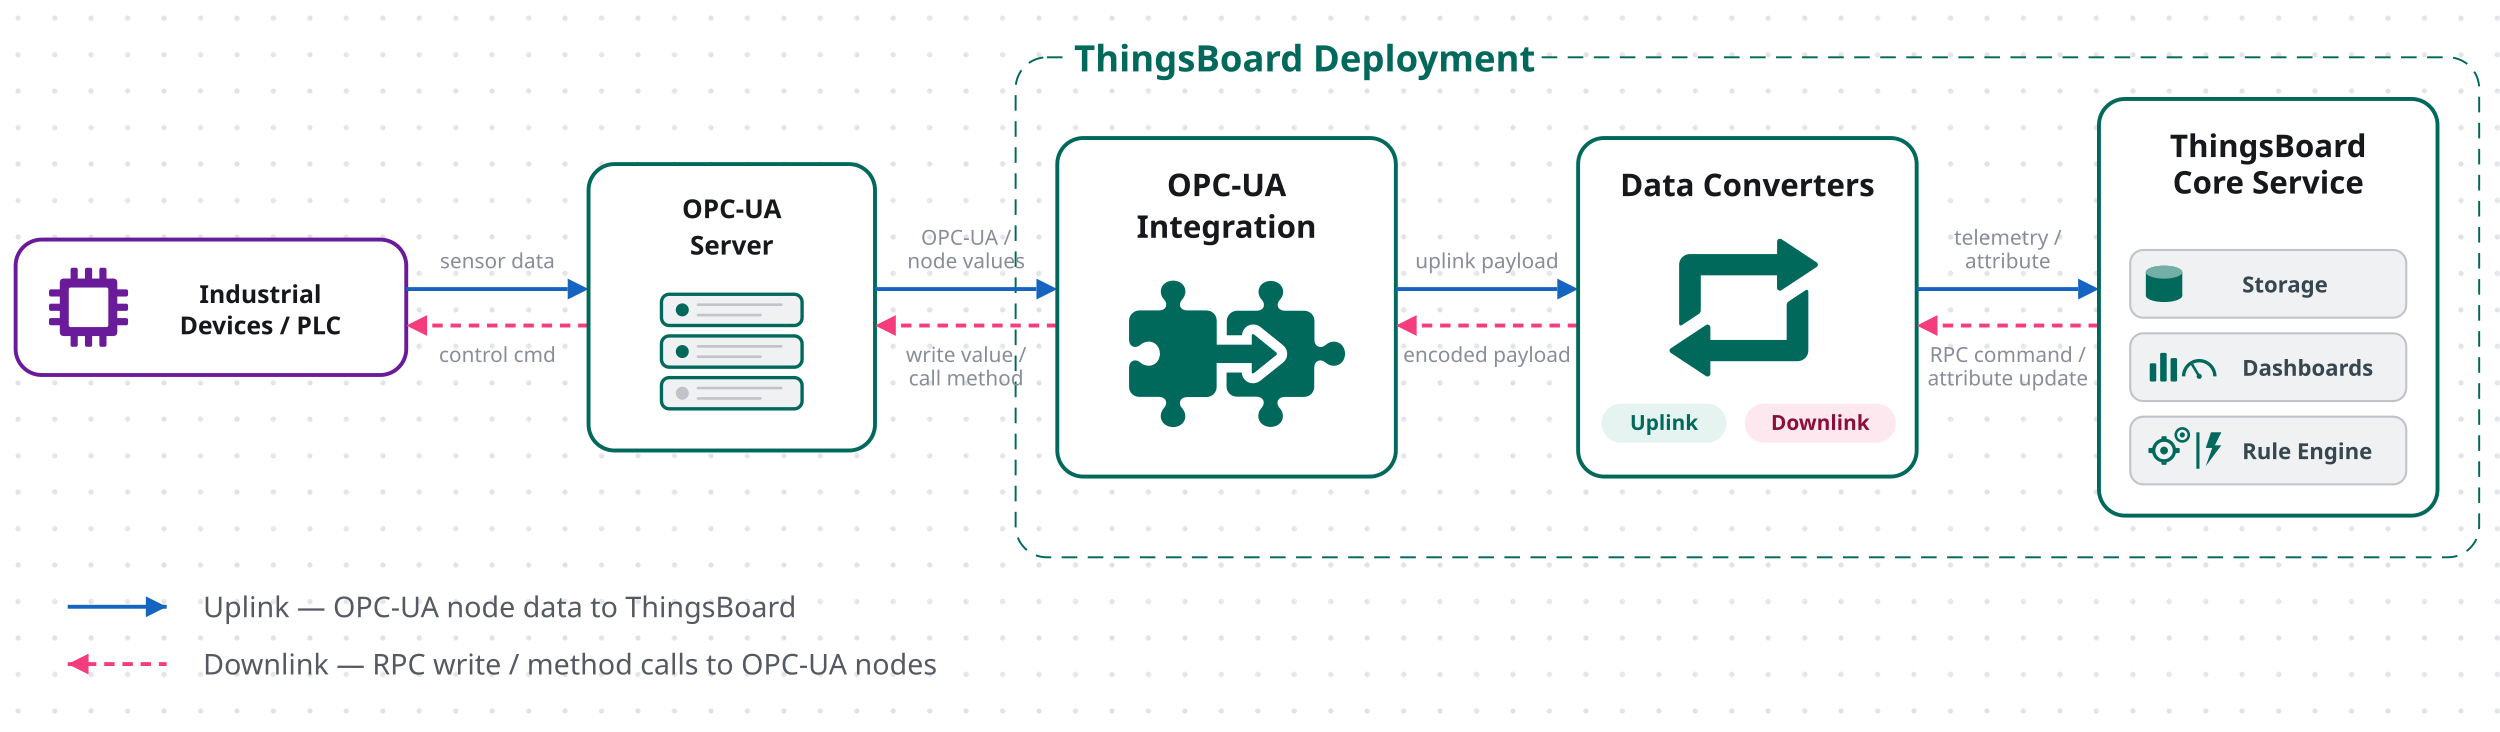
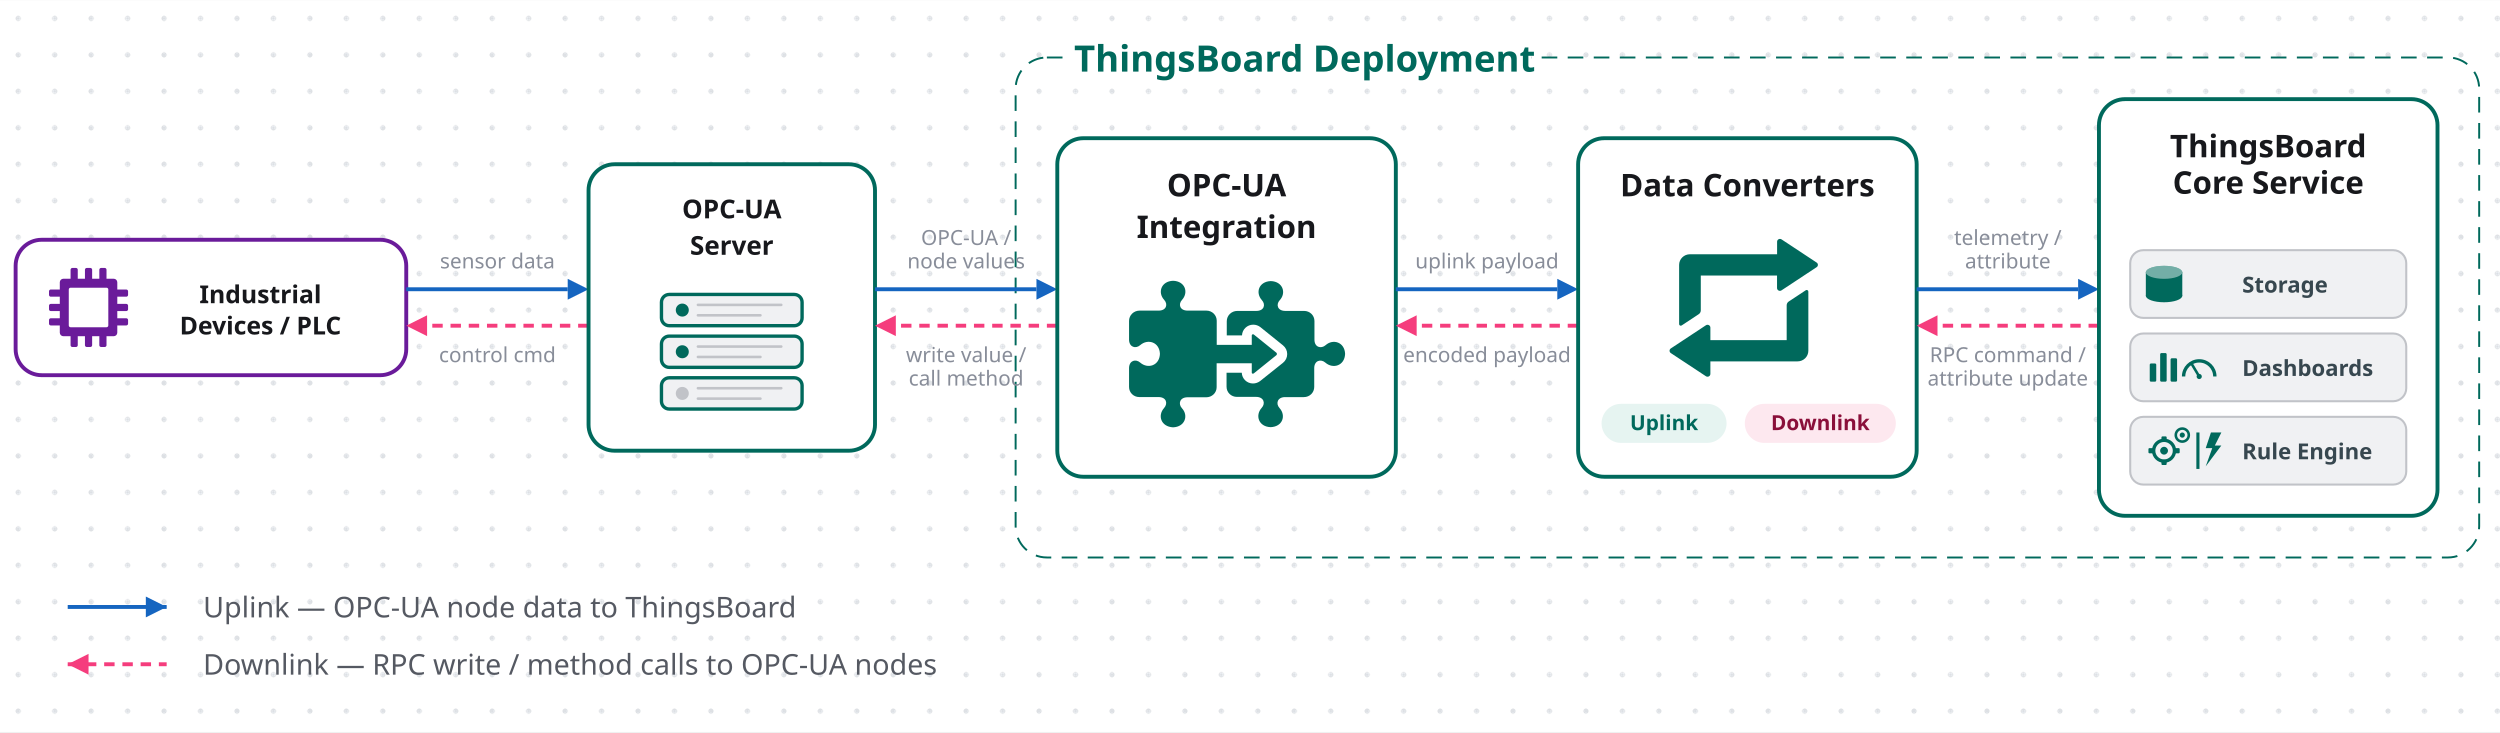
- <svg xmlns="http://www.w3.org/2000/svg" width="960" height="281" viewBox="0 0 960 281">
+ <svg xmlns="http://www.w3.org/2000/svg" width="1400" height="410" viewBox="0 0 960 281">
  <defs>
    <pattern id="dots" x="0" y="0" width="14" height="14" patternUnits="userSpaceOnUse">
      <circle cx="7" cy="7" r="1" fill="#dde0e4" />
    </pattern>
    <clipPath id="clip0">
      <path fill="#fff" d="M0 0h960v281H0z" />
    </clipPath>
  </defs>
  <g clip-path="url(#clip0)">
    <path fill="#fff" d="M0 0h960v281H0z" />
    <rect width="960" height="281" fill="url(#dots)" />
    <g transform="translate(0,33)">
      <rect x="390" y="-11" width="562" height="192" rx="12" fill="none" stroke="#00695c" stroke-width="0.75" stroke-dasharray="6,4" />
      <rect x="410" y="-18" width="178" height="14" fill="#fff" />
      <text x="501" y="-11" text-anchor="middle" font-family="system-ui,sans-serif" font-size="14" fill="#00695c" font-weight="600" dominant-baseline="central" textLength="174" lengthAdjust="spacing">ThingsBoard Deployment</text>
      <rect x="6" y="59" width="150" height="52" rx="10" fill="#fff" stroke="#6a1b9a" stroke-width="1.5" />
      <g transform="translate(13.3,64.3) scale(0.69)" fill="#6a1b9a">
        <rect x="14" y="14" width="32" height="32" rx="2" fill="#6a1b9a" />
        <rect x="19" y="19" width="22" height="22" rx="1" fill="#fff" />
        <rect x="20" y="8" width="4" height="7" rx="1" />
        <rect x="28" y="8" width="4" height="7" rx="1" />
        <rect x="36" y="8" width="4" height="7" rx="1" />
        <rect x="20" y="45" width="4" height="7" rx="1" />
        <rect x="28" y="45" width="4" height="7" rx="1" />
        <rect x="36" y="45" width="4" height="7" rx="1" />
        <rect x="8" y="20" width="7" height="4" rx="1" />
        <rect x="8" y="28" width="7" height="4" rx="1" />
        <rect x="8" y="36" width="7" height="4" rx="1" />
        <rect x="45" y="20" width="7" height="4" rx="1" />
        <rect x="45" y="28" width="7" height="4" rx="1" />
        <rect x="45" y="36" width="7" height="4" rx="1" />
      </g>
      <text x="100" y="80" text-anchor="middle" font-family="system-ui,sans-serif" font-size="9.5" fill="#17181c" font-weight="600" dominant-baseline="middle">Industrial</text>
      <text x="100" y="92" text-anchor="middle" font-family="system-ui,sans-serif" font-size="9.5" fill="#17181c" font-weight="600" dominant-baseline="middle">Devices / PLC</text>
      <line x1="156" y1="78" x2="218" y2="78" stroke="#1565c0" stroke-width="1.5" />
      <polygon points="218,74 226,78 218,82" fill="#1565c0" />
      <text x="191" y="70" text-anchor="middle" font-family="system-ui,sans-serif" font-size="8" fill="#888d99">sensor data</text>
      <line x1="226" y1="92" x2="164" y2="92" stroke="#f53d7d" stroke-width="1.5" stroke-dasharray="4,3" />
      <polygon points="164,88 156,92 164,96" fill="#f53d7d" />
      <text x="191" y="106" text-anchor="middle" font-family="system-ui,sans-serif" font-size="8" fill="#888d99">control cmd</text>
      <rect x="226" y="30" width="110" height="110" rx="10" fill="#fff" stroke="#00695c" stroke-width="1.5" />
      <text x="281" y="43" text-anchor="middle" font-size="10" fill="#17181c" font-weight="600" dominant-baseline="hanging" font-family="system-ui,sans-serif">OPC-UA</text>
      <text x="281" y="57" text-anchor="middle" font-size="10" fill="#17181c" font-weight="600" dominant-baseline="hanging" font-family="system-ui,sans-serif">Server</text>
      <g fill="none" stroke="#00695c" stroke-width="1.3" stroke-linecap="round">
        <rect x="254" y="80" width="54" height="12" rx="3" fill="#f0f1f3" stroke="#00695c" />
        <circle cx="262" cy="86" r="2.5" fill="#00695c" stroke="none" />
        <line x1="268" y1="84" x2="300" y2="84" stroke="#c1c3c8" stroke-width="1" />
        <line x1="268" y1="88" x2="292" y2="88" stroke="#c1c3c8" stroke-width="1" />
        <rect x="254" y="96" width="54" height="12" rx="3" fill="#f0f1f3" stroke="#00695c" />
        <circle cx="262" cy="102" r="2.5" fill="#00695c" stroke="none" />
        <line x1="268" y1="100" x2="300" y2="100" stroke="#c1c3c8" stroke-width="1" />
        <line x1="268" y1="104" x2="292" y2="104" stroke="#c1c3c8" stroke-width="1" />
        <rect x="254" y="112" width="54" height="12" rx="3" fill="#f0f1f3" stroke="#00695c" />
        <circle cx="262" cy="118" r="2.5" fill="#c1c3c8" stroke="none" />
        <line x1="268" y1="116" x2="300" y2="116" stroke="#c1c3c8" stroke-width="1" />
        <line x1="268" y1="120" x2="292" y2="120" stroke="#c1c3c8" stroke-width="1" />
      </g>
      <line x1="336" y1="78" x2="398" y2="78" stroke="#1565c0" stroke-width="1.5" />
      <polygon points="398,74 406,78 398,82" fill="#1565c0" />
      <text x="371" y="61" text-anchor="middle" font-family="system-ui,sans-serif" font-size="8" fill="#888d99">OPC-UA /</text>
      <text x="371" y="70" text-anchor="middle" font-family="system-ui,sans-serif" font-size="8" fill="#888d99">node values</text>
      <line x1="406" y1="92" x2="344" y2="92" stroke="#f53d7d" stroke-width="1.5" stroke-dasharray="4,3" />
      <polygon points="344,88 336,92 344,96" fill="#f53d7d" />
      <text x="371" y="106" text-anchor="middle" font-family="system-ui,sans-serif" font-size="8" fill="#888d99">write value /</text>
      <text x="371" y="115" text-anchor="middle" font-family="system-ui,sans-serif" font-size="8" fill="#888d99">call method</text>
      <rect x="406" y="20" width="130" height="130" rx="10" fill="#fff" stroke="#00695c" stroke-width="1.5" />
      <text x="471" y="33" text-anchor="middle" font-size="12" fill="#17181c" font-weight="600" dominant-baseline="hanging" font-family="system-ui,sans-serif">OPC-UA</text>
      <text x="471" y="49" text-anchor="middle" font-size="12" fill="#17181c" font-weight="600" dominant-baseline="hanging" font-family="system-ui,sans-serif">Integration</text>
      <g transform="matrix(-0.16987,0,0,-0.166552,516.5201,143.5578)" fill="#00695c">
        <path d="m 465.3,145.05 h -43.5 c -17.7,0 -21.8,-14.7 -12.6,-25.3 15.2,-17.2 7.1,-43 -20.2,-44.5 -27.3,1 -35.4,27.3 -20.2,44 9.1,10.1 5.1,25.3 -12.6,25.3 h -42.5 c -12.6,0 -23.3,10.1 -23.3,23.3 v 55.1 h -1 -78.4 v -21.8 c 0,-2 -2.5,-3 -4.6,-1.5 l -51.1,42 c -1.5,1.5 -1.5,4 0,5.6 l 51.1,42 c 2,1.5 4.6,0 4.6,-2 v -21.8 h 78.2 1 v 55.6 c 0,12.6 10.1,23.3 23.3,23.3 H 356 c 17.7,0 21.8,14.7 12.6,24.8 -15.2,17.2 -7.1,43 20.2,44 27.3,-1 35.4,-27.3 20.2,-44 -9.1,-10.1 -5.1,-24.8 12.6,-24.8 h 43 c 13.2,0 23.8,-10.6 23.8,-23.8 v -43.6 c -0.5,-17.2 -15.2,-21.2 -25.3,-12.1 -17.2,15.2 -43.5,7.1 -44.5,-20.2 1,-27.3 27.3,-35.4 44.5,-20.2 10.1,9.1 24.8,5.1 25.3,-12.1 v -44 c 0.1,-12.7 -10,-23.3 -23.1,-23.3 z" />
        <path d="m 244.7,145.45 h -43.5 c -17.7,0 -21.8,-15.2 -12.6,-25.3 15.2,-17.2 7.1,-43.5 -20.2,-44.5 -27.3,1 -35.4,26.8 -20.2,44 9.1,10.1 5.1,25.3 -12.6,25.3 H 93.1 c -13.2,0 -23.3,10.6 -23.3,23.3 v 43.5 c 0,17.7 -15.2,21.8 -25.3,12.6 -17.2,-15.2 -43.5,-7.1 -44.5,20.2 1,27.3 27.3,35.4 44,20.2 10.1,-9.1 25.3,-5.1 25.3,12.6 v 43 c 0,13.2 10.6,23.3 23.3,23.3 h 42.5 c 17.7,0 21.8,14.7 12.6,24.8 -15.2,16.7 -7.1,43 20.2,44 27.3,-1 35.4,-26.8 20.2,-44 -9.1,-10.1 -5.1,-24.8 12.6,-24.8 h 43 c 13.2,0 23.8,-10.6 23.8,-23.8 v -32.7 h -34.4 c -0.5,13.7 -11.7,24.8 -25.3,24.8 -6.1,0 -11.6,-2 -16.2,-5.6 l -51.1,-42 c -6.1,-5.1 -9.6,-12.1 -9.6,-20.2 0,-8.1 3.5,-15.2 9.6,-20.2 l 51.6,-42 c 4.6,-3.5 10.1,-5.6 16.2,-5.6 13.7,0 24.8,11.1 25.3,24.8 H 268 v -32.4 c 0,-13.2 -10.6,-23.3 -23.3,-23.3 z" />
      </g>
      <line x1="536" y1="78" x2="598" y2="78" stroke="#1565c0" stroke-width="1.5" />
      <polygon points="598,74 606,78 598,82" fill="#1565c0" />
      <text x="571" y="70" text-anchor="middle" font-family="system-ui,sans-serif" font-size="8" fill="#888d99">uplink payload</text>
      <line x1="606" y1="92" x2="544" y2="92" stroke="#f53d7d" stroke-width="1.5" stroke-dasharray="4,3" />
      <polygon points="544,88 536,92 544,96" fill="#f53d7d" />
      <text x="571" y="106" text-anchor="middle" font-family="system-ui,sans-serif" font-size="8" fill="#888d99">encoded payload</text>
      <rect x="606" y="20" width="130" height="130" rx="10" fill="#fff" stroke="#00695c" stroke-width="1.5" />
      <text x="671" y="33" text-anchor="middle" font-size="12" fill="#17181c" font-weight="600" dominant-baseline="hanging" font-family="system-ui,sans-serif">Data Converters</text>
      <g transform="matrix(0.217828,0,0,0.213574,616.2844,53.1842)" fill="#00695c">
        <path d="m 373.23,68.177 -61.8,-41.6 c -3.4,-2.3 -7.9,0.1 -7.9,4.2 v 22.5 h -153.6 c -10.6,0 -19.1,8.6 -19.1,19.1 v 106.5 c 0,2.3 2.6,3.7 4.5,2.4 l 30,-20.2 c 2.3,-1.5 3.7,-4.1 3.7,-6.9 v -62.7 h 134.4 v 22.5 c 0,4.1 4.5,6.5 7.9,4.2 l 61.8,-41.6 c 3.1,-2 3.1,-6.4 0.1,-8.4 z" />
        <path d="m 354.13,117.98 -30,20.2 c -2.3,1.5 -3.7,4.1 -3.7,6.9 v 62.6 h -134.5 v -22.5 c 0,-4.1 -4.5,-6.5 -7.9,-4.2 l -61.8,41.6 c -3,2 -3,6.4 0,8.4 l 61.8,41.6 c 3.4,2.3 7.9,-0.1 7.9,-4.2 v -22.5 h 153.5 c 10.6,0.1 19.2,-8.5 19.2,-19.1 v -106.4 c 0,-2.3 -2.6,-3.7 -4.5,-2.4 z" />
      </g>
      <rect x="615" y="122" width="48" height="15" rx="7.5" fill="#e6f4f1" />
      <text x="639" y="129" text-anchor="middle" font-size="8" fill="#00695c" font-weight="700" dominant-baseline="central" font-family="system-ui,sans-serif">Uplink</text>
      <rect x="670" y="122" width="58" height="15" rx="7.5" fill="#fde8ef" />
      <text x="699" y="129" text-anchor="middle" font-size="8" fill="#8a0f3a" font-weight="700" dominant-baseline="central" font-family="system-ui,sans-serif">Downlink</text>
      <line x1="736" y1="78" x2="798" y2="78" stroke="#1565c0" stroke-width="1.5" />
      <polygon points="798,74 806,78 798,82" fill="#1565c0" />
      <text x="771" y="61" text-anchor="middle" font-family="system-ui,sans-serif" font-size="8" fill="#888d99">telemetry /</text>
      <text x="771" y="70" text-anchor="middle" font-family="system-ui,sans-serif" font-size="8" fill="#888d99">attribute</text>
      <line x1="806" y1="92" x2="744" y2="92" stroke="#f53d7d" stroke-width="1.5" stroke-dasharray="4,3" />
      <polygon points="744,88 736,92 744,96" fill="#f53d7d" />
      <text x="771" y="106" text-anchor="middle" font-family="system-ui,sans-serif" font-size="8" fill="#888d99">RPC command /</text>
      <text x="771" y="115" text-anchor="middle" font-family="system-ui,sans-serif" font-size="8" fill="#888d99">attribute update</text>
      <rect x="806" y="5" width="130" height="160" rx="10" fill="#fff" stroke="#00695c" stroke-width="1.5" />
      <text x="871" y="18" text-anchor="middle" font-size="12" fill="#17181c" font-weight="600" dominant-baseline="hanging" font-family="system-ui,sans-serif">ThingsBoard</text>
      <text x="871" y="32" text-anchor="middle" font-size="12" fill="#17181c" font-weight="600" dominant-baseline="hanging" font-family="system-ui,sans-serif">Core Service</text>
      <g transform="translate(117,5)">
        <rect x="701" y="58" width="106" height="26" rx="5" fill="#f0f1f3" stroke="#c1c3c8" stroke-width=".8" />
        <g fill="#00695c" transform="translate(45,1.5)">
          <ellipse cx="669" cy="65" rx="7" ry="2.5" fill="#00695c" />
          <rect x="662" y="65" width="14" height="9" fill="#00695c" />
          <ellipse cx="669" cy="74" rx="7" ry="2.5" fill="#00695c" />
          <ellipse cx="669" cy="65" rx="7" ry="2.5" fill="#e6f4f1" opacity=".5" />
        </g>
        <text x="744" y="71" text-anchor="start" font-family="system-ui,sans-serif" font-size="8.5" fill="#37474f" font-weight="600" dominant-baseline="central">Storage</text>
        <rect x="701" y="90" width="106" height="26" rx="5" fill="#f0f1f3" stroke="#c1c3c8" stroke-width=".8" />
        <g fill="#00695c" transform="translate(47.5,2.5)">
          <rect x="661" y="99" width="2.5" height="7" rx=".5" />
          <rect x="665" y="95" width="2.5" height="11" rx=".5" />
          <rect x="669" y="97" width="2.5" height="9" rx=".5" />
          <path d="M674,104 a6,6 0 0,1 12,0" fill="none" stroke="#00695c" stroke-width="1.3" />
          <line x1="680" y1="104" x2="677" y2="99" stroke="#00695c" stroke-width="1" stroke-linecap="round" />
          <circle cx="680" cy="104" r="1" fill="#00695c" />
        </g>
        <text x="744" y="103" text-anchor="start" font-family="system-ui,sans-serif" font-size="8.5" fill="#37474f" font-weight="600" dominant-baseline="central">Dashboards</text>
        <rect x="701" y="122" width="106" height="26" rx="5" fill="#f0f1f3" stroke="#c1c3c8" stroke-width=".8" />
        <g fill="#00695c" transform="translate(49,0)">
          <circle cx="665" cy="135" r="4" fill="none" stroke="#00695c" stroke-width="1.3" />
          <circle cx="665" cy="135" r="1.5" fill="#00695c" />
          <rect x="664" y="129.5" width="2" height="2" rx=".4" />
          <rect x="664" y="138.5" width="2" height="2" rx=".4" />
          <rect x="659" y="134" width="2" height="2" rx=".4" />
          <rect x="669" y="134" width="2" height="2" rx=".4" />
          <circle cx="672" cy="129" r="2.5" fill="none" stroke="#00695c" stroke-width="1" />
          <circle cx="672" cy="129" r="1" fill="#00695c" />
          <line x1="678" y1="128" x2="678" y2="142" stroke="#00695c" stroke-width="1.2" />
          <polygon points="683,128 681,134 683.5,134 681,141 687,133 684.5,133 687,128" fill="#00695c" />
        </g>
        <text x="744" y="135" text-anchor="start" font-family="system-ui,sans-serif" font-size="8.5" fill="#37474f" font-weight="600" dominant-baseline="central">Rule Engine</text>
      </g>
      <line x1="26" y1="200" x2="64" y2="200" stroke="#1565c0" stroke-width="1.5" />
      <polygon points="56,196 64,200 56,204" fill="#1565c0" />
      <text x="78" y="204" font-family="system-ui,sans-serif" font-size="11" fill="#555962">Uplink — OPC-UA node data to ThingsBoard</text>
      <line x1="26" y1="222" x2="64" y2="222" stroke="#f53d7d" stroke-width="1.5" stroke-dasharray="4,3" />
      <polygon points="34,218 26,222 34,226" fill="#f53d7d" />
      <text x="78" y="226" font-family="system-ui,sans-serif" font-size="11" fill="#555962">Downlink — RPC write / method calls to OPC-UA nodes</text>
    </g>
  </g>
</svg>
